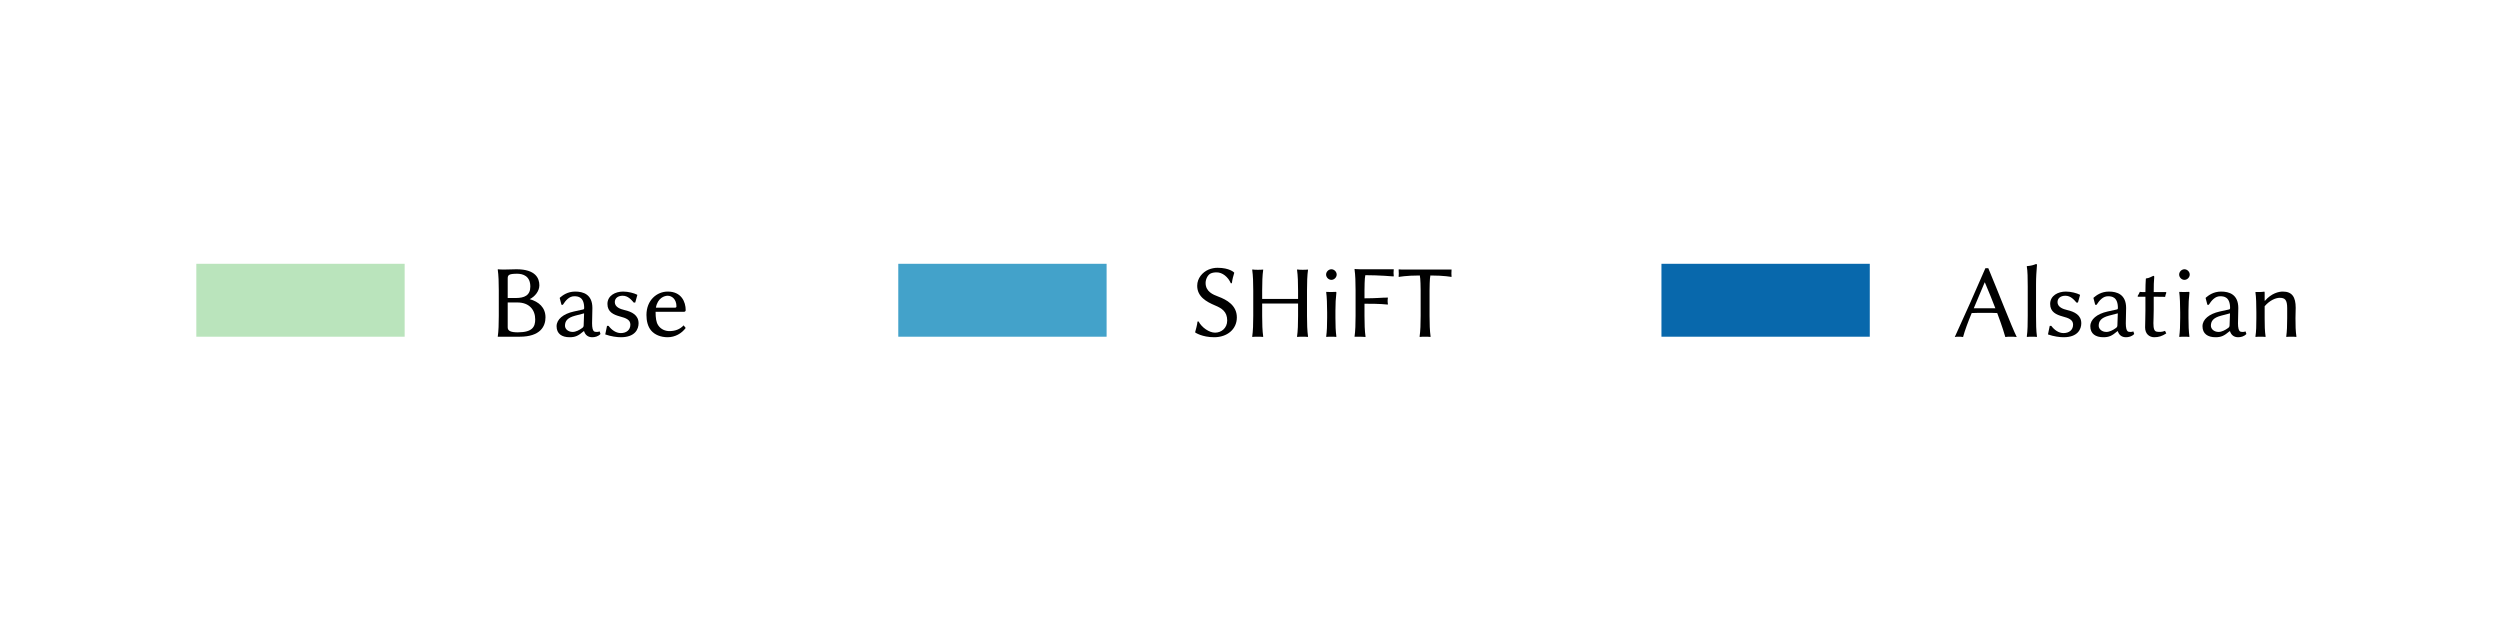
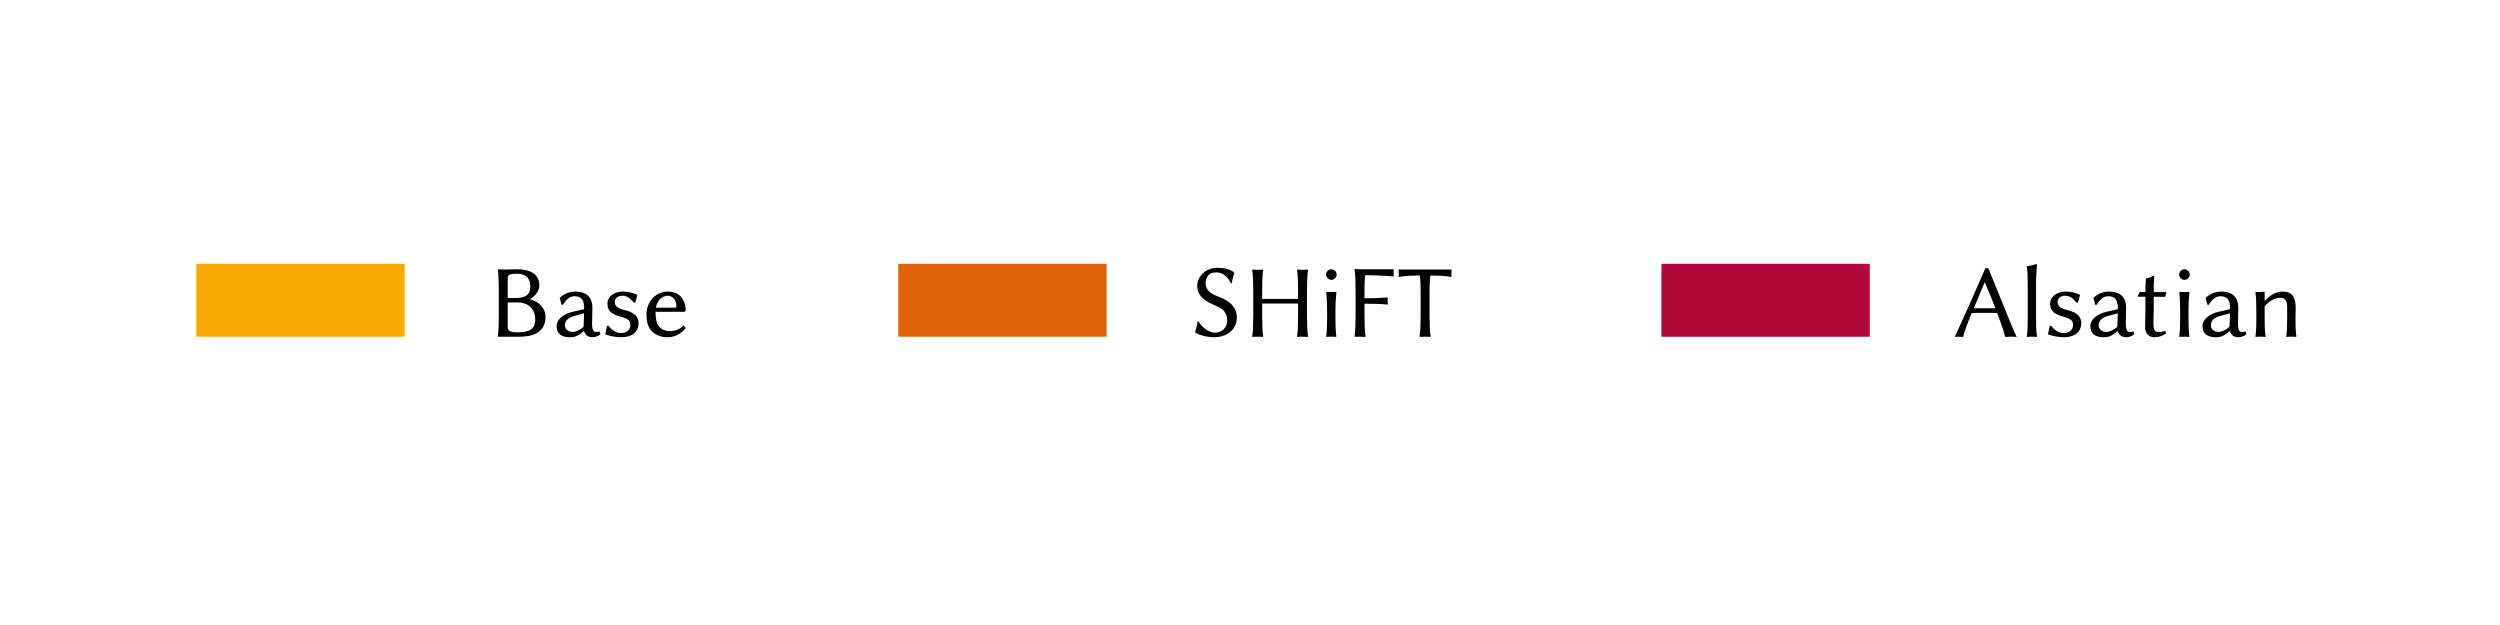
<svg xmlns="http://www.w3.org/2000/svg" xmlns:xlink="http://www.w3.org/1999/xlink" width="576pt" height="144pt" viewBox="0 0 576 144" version="1.1">
  <defs>
    <style type="text/css">*{stroke-linejoin: round; stroke-linecap: butt}</style>
  </defs>
  <g id="figure_1">
    <g id="patch_1">
      <path d="M 0 144  L 576 144  L 576 0  L 0 0  z " style="fill: #ffffff" />
    </g>
    <g id="legend_1">
      <g id="patch_2">
-         <path d="M 45.232 77.579  L 93.232 77.579  L 93.232 60.779  L 45.232 60.779  z " style="fill: #bae4bc" />
+         <path d="M 45.232 77.579  L 93.232 77.579  L 93.232 60.779  L 45.232 60.779  z " style="fill: #f7a900" />
      </g>
      <g id="text_1">
        <g transform="translate(112.4324 77.57858) scale(0.24 -0.24)">
          <defs>
            <path id="LinBiolinumT-42" d="M 1216 3590  C 1216 3801 1280 3884 1798 3884  C 2157 3884 2611 3743 2611 3091  C 2611 2548 2246 2387 1715 2387  L 1216 2387  L 1216 3590  z M 1216 2112  L 1811 2112  C 2560 2112 2912 1644 2912 1069  C 2912 628 2758 270 1837 270  C 1389 270 1216 366 1216 576  L 1216 2112  z M 941 4141  C 723 4141 614 4160 614 4160  L 602 4141  C 653 3775 666 3338 666 2857  L 666 1284  C 666 803 653 346 602 0  L 608 0  C 608 0 717 0 941 0  C 1338 0 1389 0 1958 0  C 3232 0 3546 645 3546 1193  C 3546 1806 3130 2158 2573 2317  C 2899 2477 3168 2816 3168 3168  C 3168 3597 2944 4160 1754 4160  C 1530 4160 1261 4141 941 4141  z " transform="scale(0.015625)" />
            <path id="LinBiolinumT-61" d="M 1984 1442  L 1958 700  C 1958 619 1920 576 1869 538  C 1690 407 1472 295 1280 295  C 992 295 806 482 806 675  C 806 956 941 1168 1440 1299  L 1984 1442  z M 1984 339  C 2061 90 2246 -32 2483 -32  C 2643 -32 2842 6 2995 167  L 2944 326  C 2874 301 2822 295 2771 295  C 2707 295 2624 301 2586 339  C 2522 395 2477 551 2477 826  C 2477 1008 2496 1702 2496 1771  C 2496 2614 1926 2784 1440 2784  C 954 2784 659 2547 499 2414  L 480 2389  L 589 1971  L 672 1965  C 851 2245 1069 2495 1376 2495  C 1606 2495 1990 2464 1990 1760  C 1990 1716 1965 1692 1946 1685  L 1350 1554  C 698 1409 288 1071 288 645  C 288 181 614 -32 1088 -32  C 1440 -32 1619 51 1958 339  L 1984 339  z " transform="scale(0.015625)" />
            <path id="LinBiolinumT-73" d="M 320 668  L 211 141  C 576 13 934 -32 1178 -32  C 2061 -32 2266 481 2266 826  C 2266 1338 1850 1539 1395 1645  C 1152 1701 800 1820 800 2133  C 800 2389 1011 2527 1286 2527  C 1619 2527 1824 2271 1971 2103  L 2061 2109  L 2189 2572  L 2176 2591  C 1990 2687 1638 2784 1312 2784  C 838 2784 346 2539 346 2020  C 346 1520 730 1357 1114 1250  C 1485 1151 1760 1050 1760 744  C 1760 412 1510 224 1171 224  C 864 224 595 428 416 668  L 320 668  z " transform="scale(0.015625)" />
            <path id="LinBiolinumT-65" d="M 800 1792  C 909 2399 1331 2527 1530 2527  C 1786 2527 2067 2311 2067 1874  C 2067 1821 2042 1792 1978 1792  L 800 1792  z M 2509 700  C 2285 456 1984 346 1632 346  C 1414 346 1114 431 934 715  C 819 895 781 1160 781 1535  L 2522 1535  C 2592 1535 2637 1572 2637 1638  C 2637 2147 2374 2784 1530 2784  C 870 2784 218 2263 218 1341  C 218 984 294 633 506 382  C 723 124 1094 -32 1523 -32  C 1984 -32 2394 205 2637 540  L 2509 700  z " transform="scale(0.015625)" />
          </defs>
          <use xlink:href="#LinBiolinumT-42" transform="scale(0.996264)" />
          <use xlink:href="#LinBiolinumT-61" transform="translate(61.36987 0) scale(0.996264)" />
          <use xlink:href="#LinBiolinumT-73" transform="translate(109.2902 0) scale(0.996264)" />
          <use xlink:href="#LinBiolinumT-65" transform="translate(148.7422 0) scale(0.996264)" />
        </g>
      </g>
      <g id="patch_3">
-         <path d="M 206.962 77.579  L 254.962 77.579  L 254.962 60.779  L 206.962 60.779  z " style="fill: #43a2ca" />
+         <path d="M 206.962 77.579  L 254.962 77.579  L 254.962 60.779  L 206.962 60.779  z " style="fill: #de6207" />
      </g>
      <g id="text_2">
        <g transform="translate(274.1619 77.57858) scale(0.24 -0.24)">
          <defs>
            <path id="LinBiolinumT-53" d="M 1549 250  C 1190 250 730 564 531 942  L 467 935  C 442 704 371 468 320 276  L 333 256  C 333 256 749 -32 1498 -32  C 2285 -32 2893 449 2893 1192  C 2893 1936 2266 2282 1747 2475  C 1421 2596 966 2782 966 3314  C 966 3545 1094 3801 1261 3891  C 1370 3949 1504 3968 1651 3968  C 2003 3968 2349 3692 2522 3295  L 2586 3301  C 2611 3532 2675 3750 2733 3942  L 2720 3962  C 2720 3962 2451 4250 1702 4250  C 1530 4250 1338 4218 1152 4141  C 774 3981 448 3609 448 3142  C 448 2468 1018 2154 1549 1929  C 1965 1756 2298 1545 2298 1000  C 2298 519 1926 250 1549 250  z " transform="scale(0.015625)" />
            <path id="LinBiolinumT-48" d="M 3430 2844  L 3430 2330  L 1216 2330  L 1216 2844  C 1216 3325 1229 3788 1280 4128  L 1274 4141  C 1197 4128 1018 4128 941 4128  C 864 4128 691 4128 614 4147  L 602 4128  C 653 3763 666 3329 666 2850  L 666 1284  C 666 805 653 351 602 6  L 608 -13  C 685 0 864 0 941 0  C 1018 0 1190 0 1267 -13  L 1280 6  C 1229 369 1216 801 1216 1278  L 1216 2048  L 3430 2048  L 3430 1278  C 3430 801 3418 349 3366 6  L 3373 -13  C 3450 0 3629 0 3706 0  C 3782 0 3955 0 4032 -13  L 4045 6  C 3994 371 3981 805 3981 1284  L 3981 2850  C 3981 3329 3994 3789 4045 4128  L 4038 4141  C 3962 4128 3782 4128 3706 4128  C 3629 4128 3456 4128 3379 4147  L 3366 4128  C 3418 3762 3430 3325 3430 2844  z " transform="scale(0.015625)" />
            <path id="LinBiolinumT-69" d="M 512 3833  C 512 3660 666 3506 838 3506  C 1011 3506 1165 3660 1165 3833  C 1165 4006 1011 4160 838 4160  C 666 4160 512 4006 512 3833  z M 576 1506  L 576 1155  C 576 676 563 351 518 6  L 531 -13  C 608 0 755 0 832 0  C 909 0 1056 0 1133 -13  L 1146 6  C 1101 370 1088 670 1088 1155  L 1088 1609  C 1088 2088 1107 2318 1146 2707  C 1146 2759 1139 2765 1088 2765  C 941 2752 666 2752 531 2765  L 518 2745  C 557 2471 576 1985 576 1506  z " transform="scale(0.015625)" />
            <path id="LinBiolinumT-46" d="M 2605 4160  L 941 4160  C 723 4160 614 4179 614 4179  L 602 4160  C 653 3792 666 3354 666 2870  L 666 1290  C 666 806 653 348 602 0  L 608 0  C 608 0 717 0 941 0  C 1158 0 1267 -19 1267 -19  L 1280 0  C 1229 366 1216 802 1216 1284  L 1216 2034  C 1523 2034 2202 2034 2643 1983  L 2662 2002  C 2650 2060 2643 2150 2643 2207  C 2643 2265 2650 2355 2662 2413  L 2643 2413  C 2266 2413 1971 2368 1216 2368  L 1216 2869  C 1216 2978 1222 3641 1267 3795  C 2125 3795 3008 3718 3008 3718  L 3021 3743  C 3014 3795 3008 3879 3008 3938  C 3008 3990 3014 4068 3021 4160  L 3008 4160  C 2906 4160 2758 4160 2605 4160  z " transform="scale(0.015625)" />
            <path id="LinBiolinumT-54" d="M 1453 2854  L 1453 1286  C 1453 806 1440 351 1389 6  L 1402 -13  C 1478 0 1651 0 1728 0  C 1805 0 1978 0 2054 -13  L 2067 6  C 2016 371 2003 806 2003 1286  L 2003 2854  C 2003 2963 2010 3622 2054 3776  C 2912 3776 3347 3686 3347 3686  L 3360 3712  C 3347 3809 3347 3958 3360 4141  L 3347 4141  C 3245 4141 3098 4141 2963 4141  L 493 4141  C 358 4141 211 4141 109 4154  L 96 4135  C 109 3955 109 3808 96 3712  L 109 3686  C 109 3686 544 3776 1402 3776  C 1446 3622 1453 2963 1453 2854  z " transform="scale(0.015625)" />
          </defs>
          <use xlink:href="#LinBiolinumT-53" transform="scale(0.996264)" />
          <use xlink:href="#LinBiolinumT-48" transform="translate(50.4109 0) scale(0.996264)" />
          <use xlink:href="#LinBiolinumT-69" transform="translate(122.7396 0) scale(0.996264)" />
          <use xlink:href="#LinBiolinumT-46" transform="translate(148.6425 0) scale(0.996264)" />
          <use xlink:href="#LinBiolinumT-54" transform="translate(198.8542 0) scale(0.996264)" />
        </g>
      </g>
      <g id="patch_4">
-         <path d="M 382.798 77.579  L 430.798 77.579  L 430.798 60.779  L 382.798 60.779  z " style="fill: #0868ac" />
+         <path d="M 382.798 77.579  L 430.798 77.579  L 430.798 60.779  L 382.798 60.779  z " style="fill: #b1083a" />
      </g>
      <g id="text_3">
        <g transform="translate(449.9985 77.57858) scale(0.24 -0.24)">
          <defs>
            <path id="LinBiolinumT-41" d="M 2605 1754  C 2394 1754 2131 1754 1939 1754  C 1754 1754 1414 1754 1274 1754  L 1946 3349  L 1958 3349  C 2221 2733 2432 2202 2605 1754  z M 1146 1459  C 1306 1472 1754 1472 1971 1472  C 2214 1472 2566 1472 2720 1459  C 3034 621 3181 122 3219 -19  C 3328 0 3430 0 3539 0  C 3648 0 3814 0 3923 -19  C 3603 630 2758 2819 2170 4224  L 1990 4224  C 1376 2799 749 1399 102 -19  C 179 0 256 0 326 0  C 397 0 538 0 614 -19  C 717 371 915 902 1146 1459  z " transform="scale(0.015625)" />
            <path id="LinBiolinumT-6c" d="M 576 1289  C 576 814 570 352 518 6  L 531 -13  C 608 0 755 0 832 0  C 909 0 1056 0 1133 -13  L 1146 6  C 1094 372 1088 808 1088 1289  L 1088 3213  C 1088 3694 1114 4015 1146 4419  C 1146 4463 1126 4483 1088 4483  C 928 4419 794 4374 531 4354  L 518 4335  C 570 4059 576 3585 576 3097  L 576 1289  z " transform="scale(0.015625)" />
            <path id="LinBiolinumT-74" d="M 608 2752  C 480 2752 339 2752 262 2765  C 218 2663 186 2599 122 2502  L 154 2464  C 262 2464 461 2464 608 2464  L 608 1599  C 608 1219 589 764 589 575  C 589 164 858 -32 1152 -32  C 1421 -32 1626 31 1894 203  L 1818 361  C 1619 285 1472 285 1312 310  C 1158 335 1101 487 1101 828  C 1101 1018 1120 1289 1120 1668  L 1120 2464  L 1363 2464  C 1517 2464 1741 2464 1824 2458  C 1843 2561 1862 2624 1901 2720  L 1869 2752  C 1754 2752 1568 2752 1421 2752  L 1120 2752  C 1120 3233 1126 3317 1152 3689  C 1152 3734 1133 3753 1094 3753  C 934 3689 858 3618 646 3593  L 634 3573  C 621 3349 608 3124 608 2752  z " transform="scale(0.015625)" />
            <path id="LinBiolinumT-6e" d="M 2944 1144  C 2944 1348 2957 1581 2957 1784  C 2957 2442 2739 2784 2163 2784  C 1920 2784 1466 2688 1056 2210  L 1043 2231  L 1043 2717  C 1043 2765 1037 2778 1005 2778  C 864 2752 634 2752 486 2759  L 474 2739  C 518 2466 531 1981 531 1503  L 531 1152  C 531 675 525 350 474 6  L 486 -13  C 563 0 710 0 787 0  C 864 0 1011 0 1088 -13  L 1101 6  C 1050 366 1043 662 1043 1142  L 1043 1881  C 1370 2260 1741 2399 1971 2399  C 2298 2399 2432 2273 2432 1761  L 2432 1142  C 2432 668 2419 347 2374 6  L 2387 -13  C 2464 0 2611 0 2688 0  C 2765 0 2912 0 2989 -13  L 3002 6  C 2950 367 2944 664 2944 1144  z " transform="scale(0.015625)" />
          </defs>
          <use xlink:href="#LinBiolinumT-41" transform="scale(0.996264)" />
          <use xlink:href="#LinBiolinumT-6c" transform="translate(62.66497 0) scale(0.996264)" />
          <use xlink:href="#LinBiolinumT-73" transform="translate(87.7708 0) scale(0.996264)" />
          <use xlink:href="#LinBiolinumT-61" transform="translate(127.2228 0) scale(0.996264)" />
          <use xlink:href="#LinBiolinumT-74" transform="translate(175.1431 0) scale(0.996264)" />
          <use xlink:href="#LinBiolinumT-69" transform="translate(209.0161 0) scale(0.996264)" />
          <use xlink:href="#LinBiolinumT-61" transform="translate(234.919 0) scale(0.996264)" />
          <use xlink:href="#LinBiolinumT-6e" transform="translate(282.8393 0) scale(0.996264)" />
        </g>
      </g>
    </g>
  </g>
</svg>
